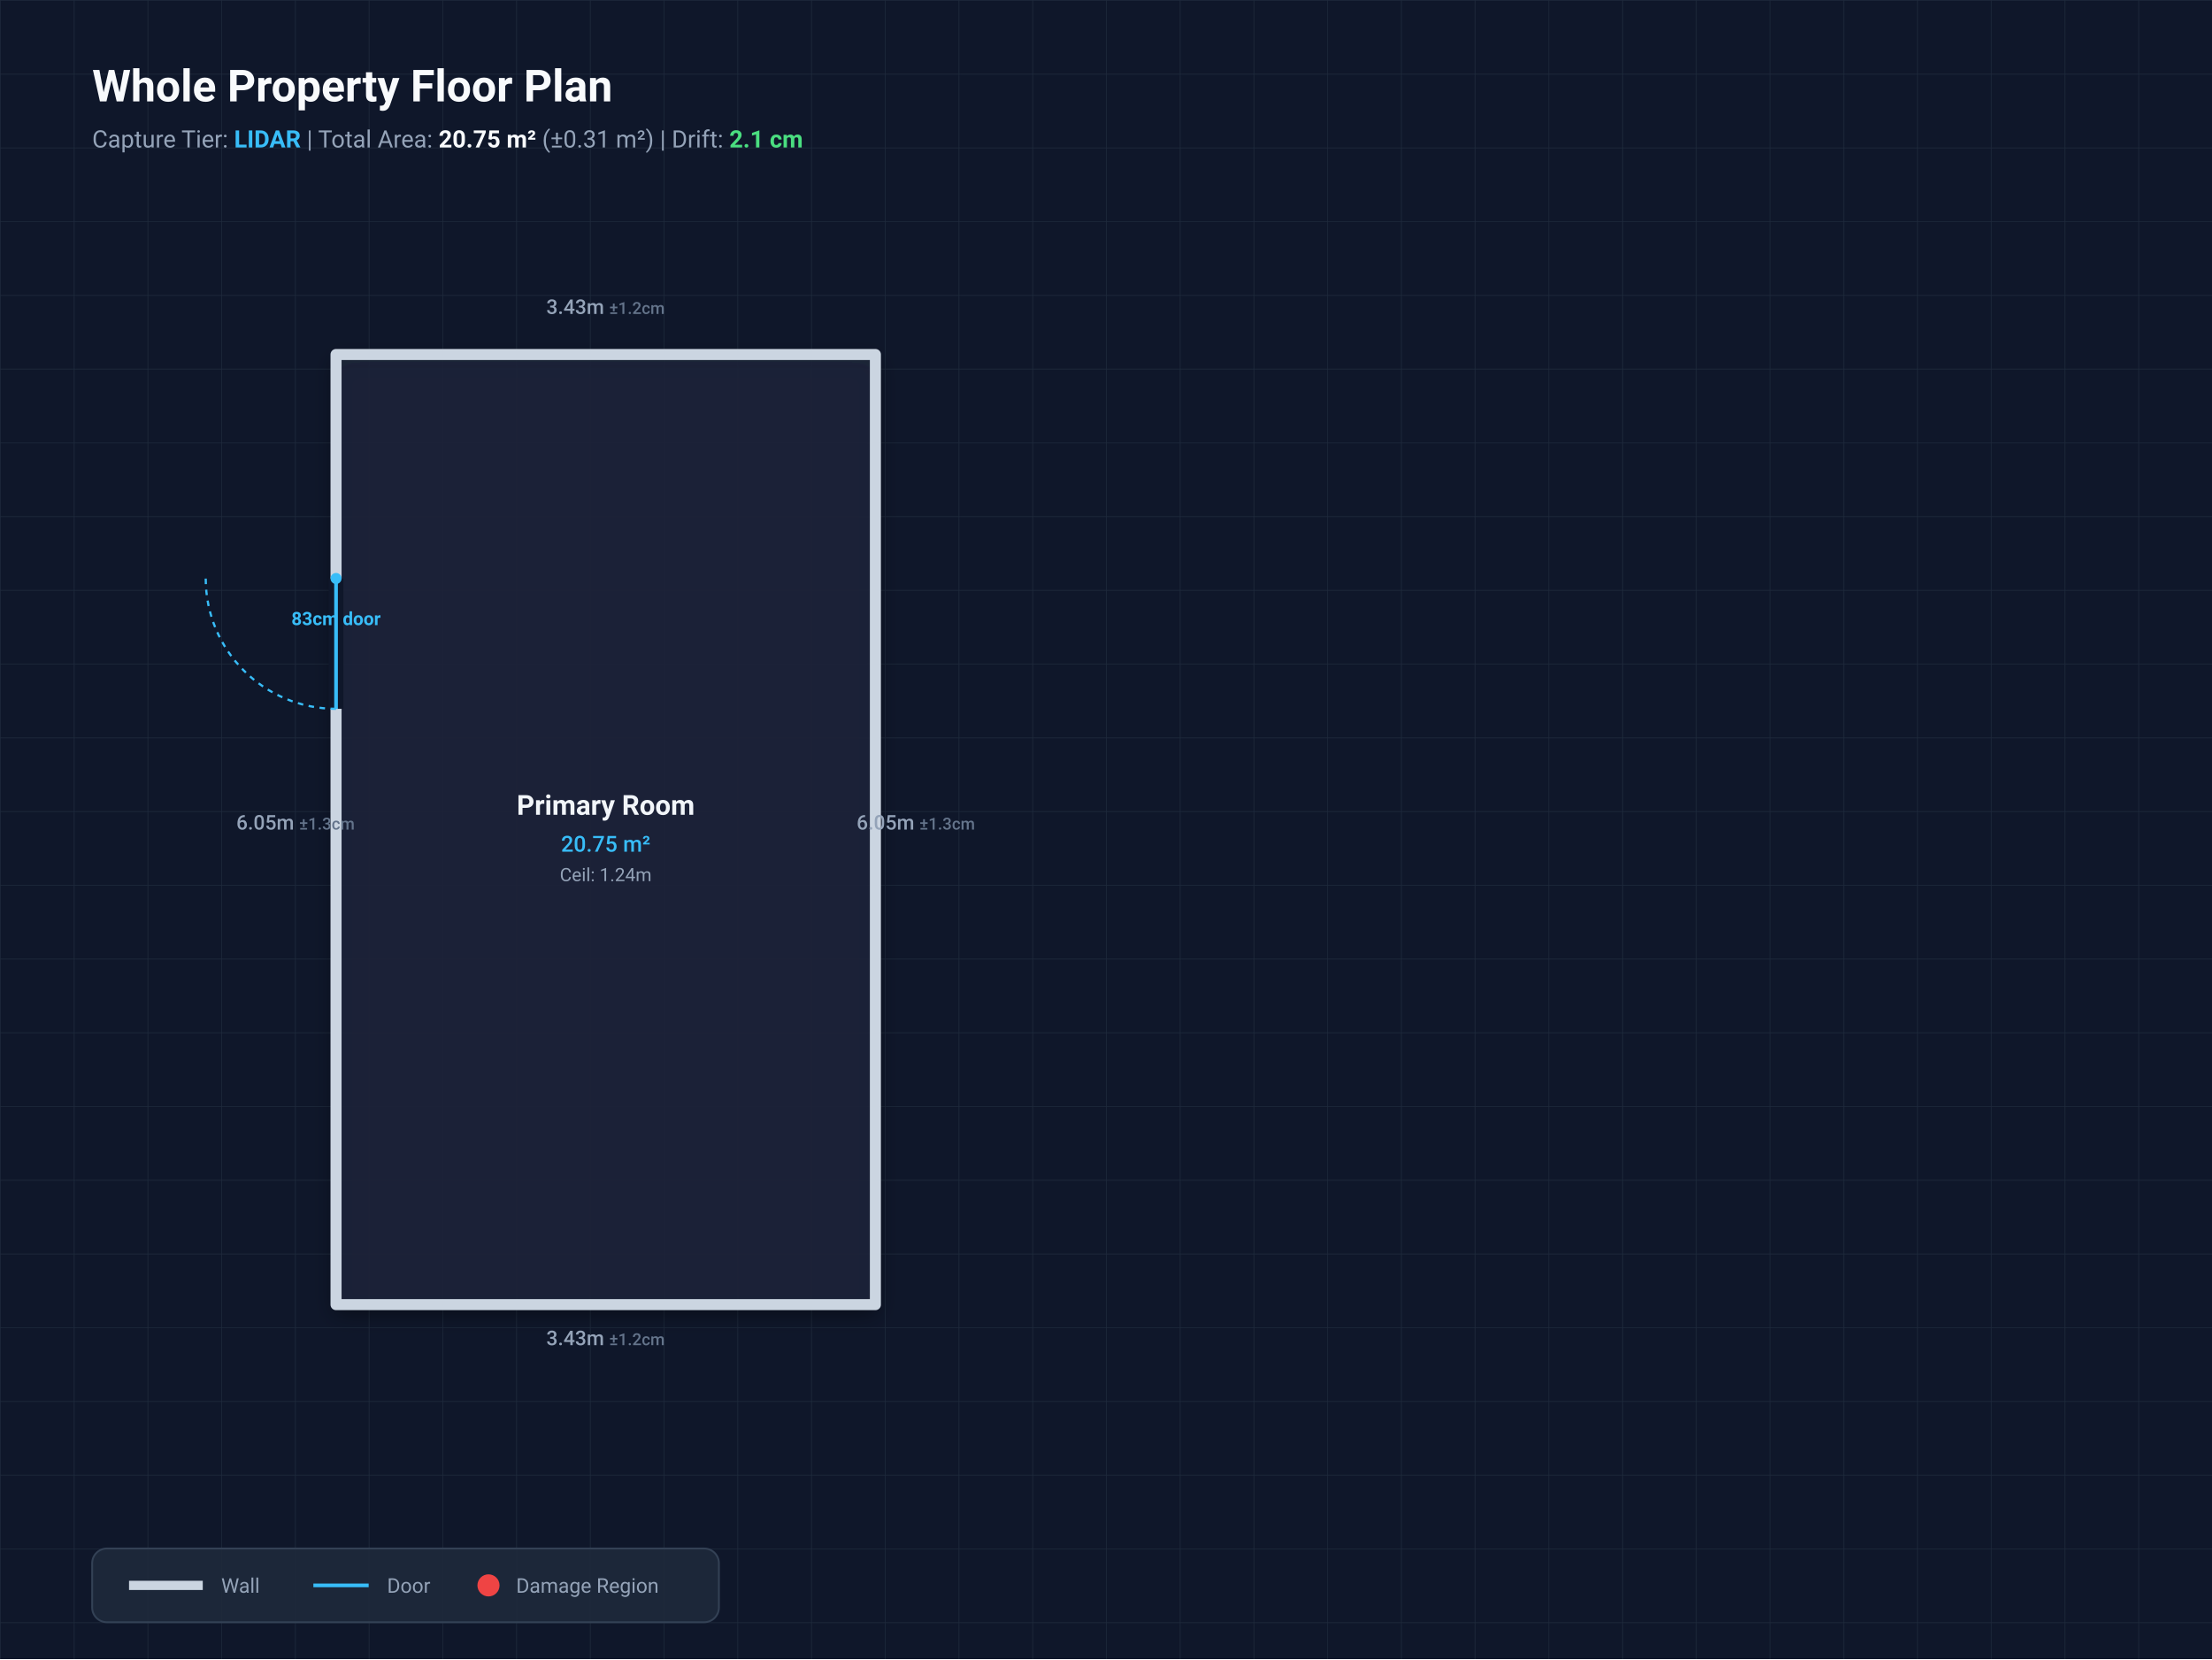
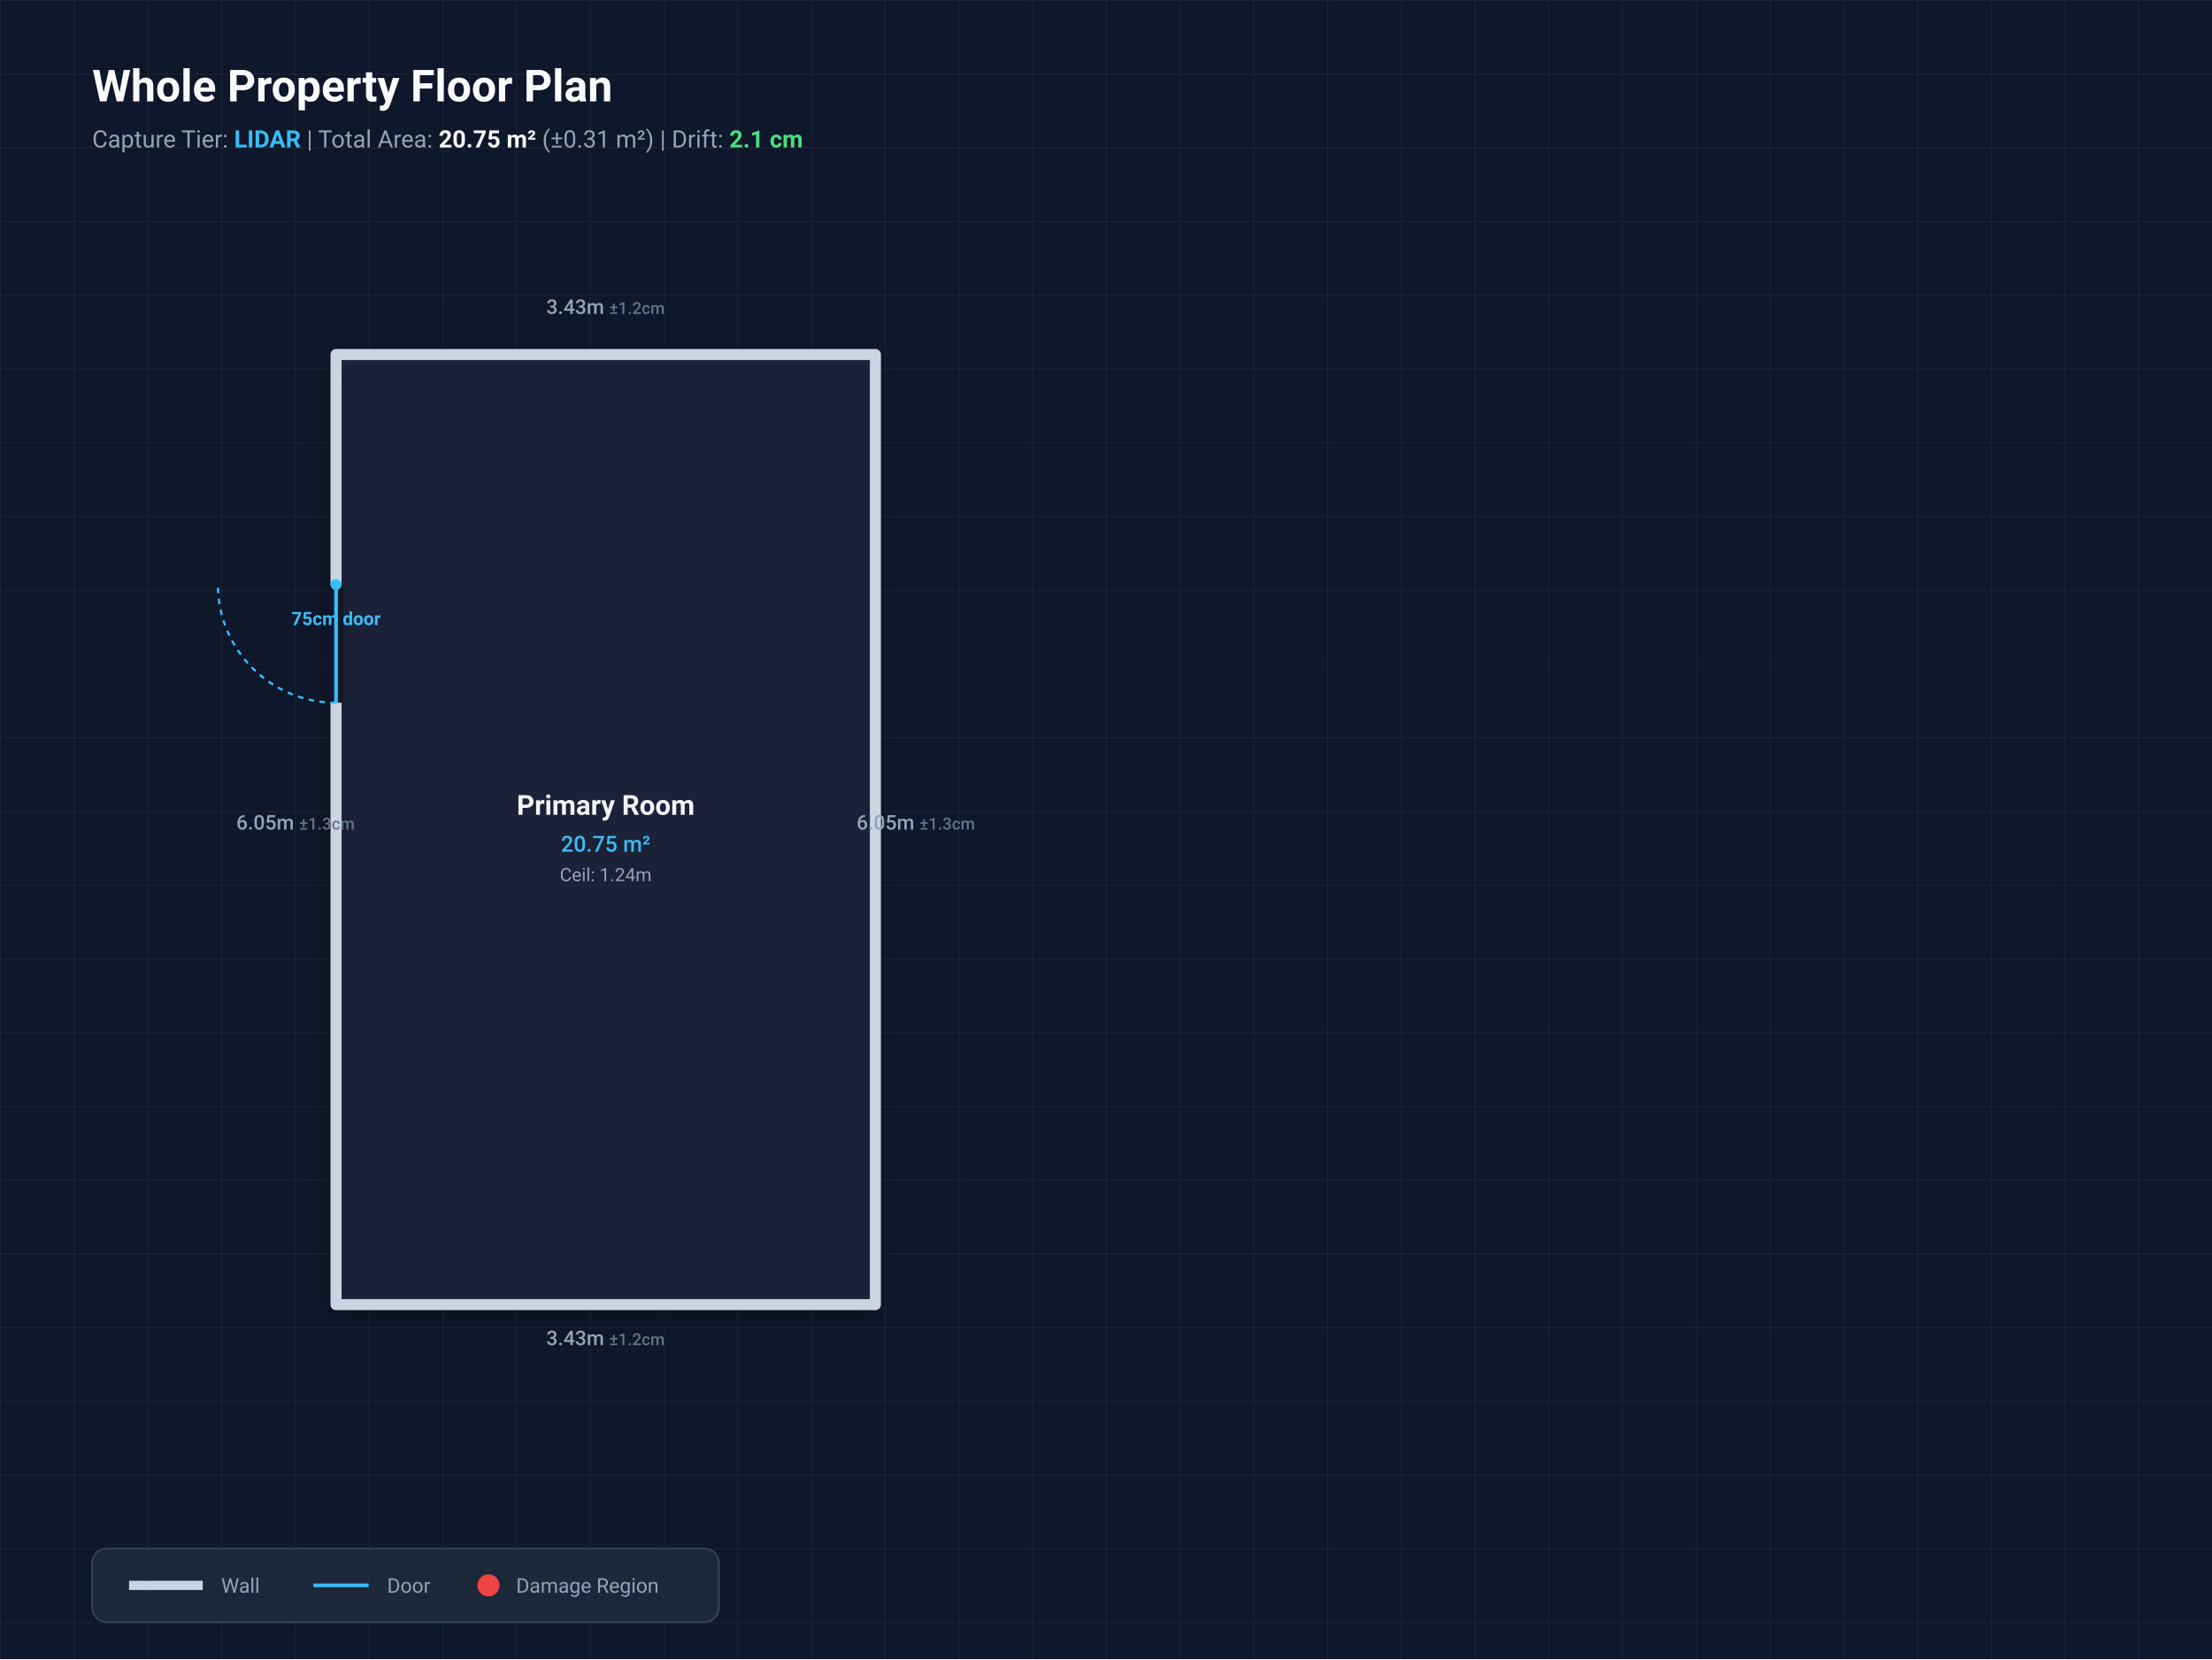
<svg xmlns="http://www.w3.org/2000/svg" viewBox="0 0 1200 900" style="background-color: #0f172a; font-family: -apple-system, BlinkMacSystemFont, 'Segoe UI', Roboto, sans-serif;">
  <defs>
    <pattern id="grid" width="40" height="40" patternUnits="userSpaceOnUse">
      <path d="M 40 0 L 0 0 0 40" fill="none" stroke="#1e293b" stroke-width="0.75" />
    </pattern>
    <filter id="shadow" x="-5%" y="-5%" width="110%" height="110%">
      <feDropShadow dx="0" dy="4" stdDeviation="6" flood-color="#000" flood-opacity="0.5" />
    </filter>
  </defs>
  <rect width="100%" height="100%" fill="#0f172a" />
  <rect width="100%" height="100%" fill="url(#grid)" />
  <g id="header">
    <text x="50" y="55" fill="#f8fafc" font-size="24" font-weight="700">Whole Property Floor Plan</text>
    <text x="50" y="80" fill="#94a3b8" font-size="13">Capture Tier: <tspan fill="#38bdf8" font-weight="600">LIDAR</tspan> | Total Area: <tspan fill="#f8fafc" font-weight="600">20.75 m²</tspan> (±0.31 m²) | Drift: <tspan fill="#4ade80" font-weight="600">2.1 cm</tspan>
    </text>
  </g>
  <g id="room_room_c00a170fe1">
    <polygon points="182.3,707.7 474.9,707.7 474.9,192.3 182.3,192.3 182.3,707.7" fill="#1e293b" fill-opacity="0.85" stroke="#334155" stroke-width="1.5" filter="url(#shadow)" />
    <polygon points="182.3,707.7 474.9,707.7 474.9,192.3 182.3,192.3 182.3,707.7" fill="none" stroke="#cbd5e1" stroke-width="6" stroke-linejoin="round" stroke-linecap="round" />
    <text x="328.6" y="442.0" fill="#f1f5f9" font-size="15" font-weight="600" text-anchor="middle">Primary Room</text>
    <text x="328.6" y="462.0" fill="#38bdf8" font-size="12" font-weight="500" text-anchor="middle">20.75 m²</text>
    <text x="328.6" y="478.0" fill="#94a3b8" font-size="10" text-anchor="middle">Ceil: 1.24m</text>
  </g>
  <text x="328.5" y="729.7" fill="#94a3b8" font-size="11" font-weight="500" text-anchor="middle">
                  3.43m <tspan fill="#64748b" font-size="9">±1.2cm</tspan>
  </text>
  <text x="496.8" y="450.0" fill="#94a3b8" font-size="11" font-weight="500" text-anchor="middle">
                  6.05m <tspan fill="#64748b" font-size="9">±1.3cm</tspan>
  </text>
  <text x="328.5" y="170.3" fill="#94a3b8" font-size="11" font-weight="500" text-anchor="middle">
                  3.43m <tspan fill="#64748b" font-size="9">±1.2cm</tspan>
  </text>
  <text x="160.3" y="450.0" fill="#94a3b8" font-size="11" font-weight="500" text-anchor="middle">
                  6.05m <tspan fill="#64748b" font-size="9">±1.3cm</tspan>
  </text>
-   <line x1="182.3" y1="313.8" x2="182.3" y2="384.5" stroke="#0f172a" stroke-width="8" stroke-linecap="butt" />
-   <line x1="182.3" y1="313.8" x2="182.3" y2="384.5" stroke="#38bdf8" stroke-width="2" />
-   <circle cx="182.3" cy="313.8" r="3" fill="#38bdf8" />
-   <path d="M 182.3 384.5 A 70.7 70.7 0 0 1 111.6 313.8" fill="none" stroke="#38bdf8" stroke-width="1.2" stroke-dasharray="3,3" />
-   <text x="182.3" y="339.1" fill="#38bdf8" font-size="10" font-weight="600" text-anchor="middle">83cm door</text>
+   <line x1="182.3" y1="317.1" x2="182.3" y2="381.2" stroke="#0f172a" stroke-width="8" stroke-linecap="butt" />
+   <line x1="182.3" y1="317.1" x2="182.3" y2="381.2" stroke="#38bdf8" stroke-width="2" />
+   <circle cx="182.3" cy="317.1" r="3" fill="#38bdf8" />
+   <path d="M 182.3 381.2 A 64.1 64.1 0 0 1 118.2 317.1" fill="none" stroke="#38bdf8" stroke-width="1.2" stroke-dasharray="3,3" />
+   <text x="182.3" y="339.1" fill="#38bdf8" font-size="10" font-weight="600" text-anchor="middle">75cm door</text>
  <g id="legend" transform="translate(50, 840)">
    <rect x="0" y="0" width="340" height="40" rx="8" fill="#1e293b" fill-opacity="0.9" stroke="#334155" />
    <line x1="20" y1="20" x2="60" y2="20" stroke="#cbd5e1" stroke-width="5" />
    <text x="70" y="24" fill="#94a3b8" font-size="11">Wall</text>
    <line x1="120" y1="20" x2="150" y2="20" stroke="#38bdf8" stroke-width="2" />
    <text x="160" y="24" fill="#94a3b8" font-size="11">Door</text>
    <circle cx="215" cy="20" r="6" fill="#ef4444" />
    <text x="230" y="24" fill="#94a3b8" font-size="11">Damage Region</text>
  </g>
</svg>
